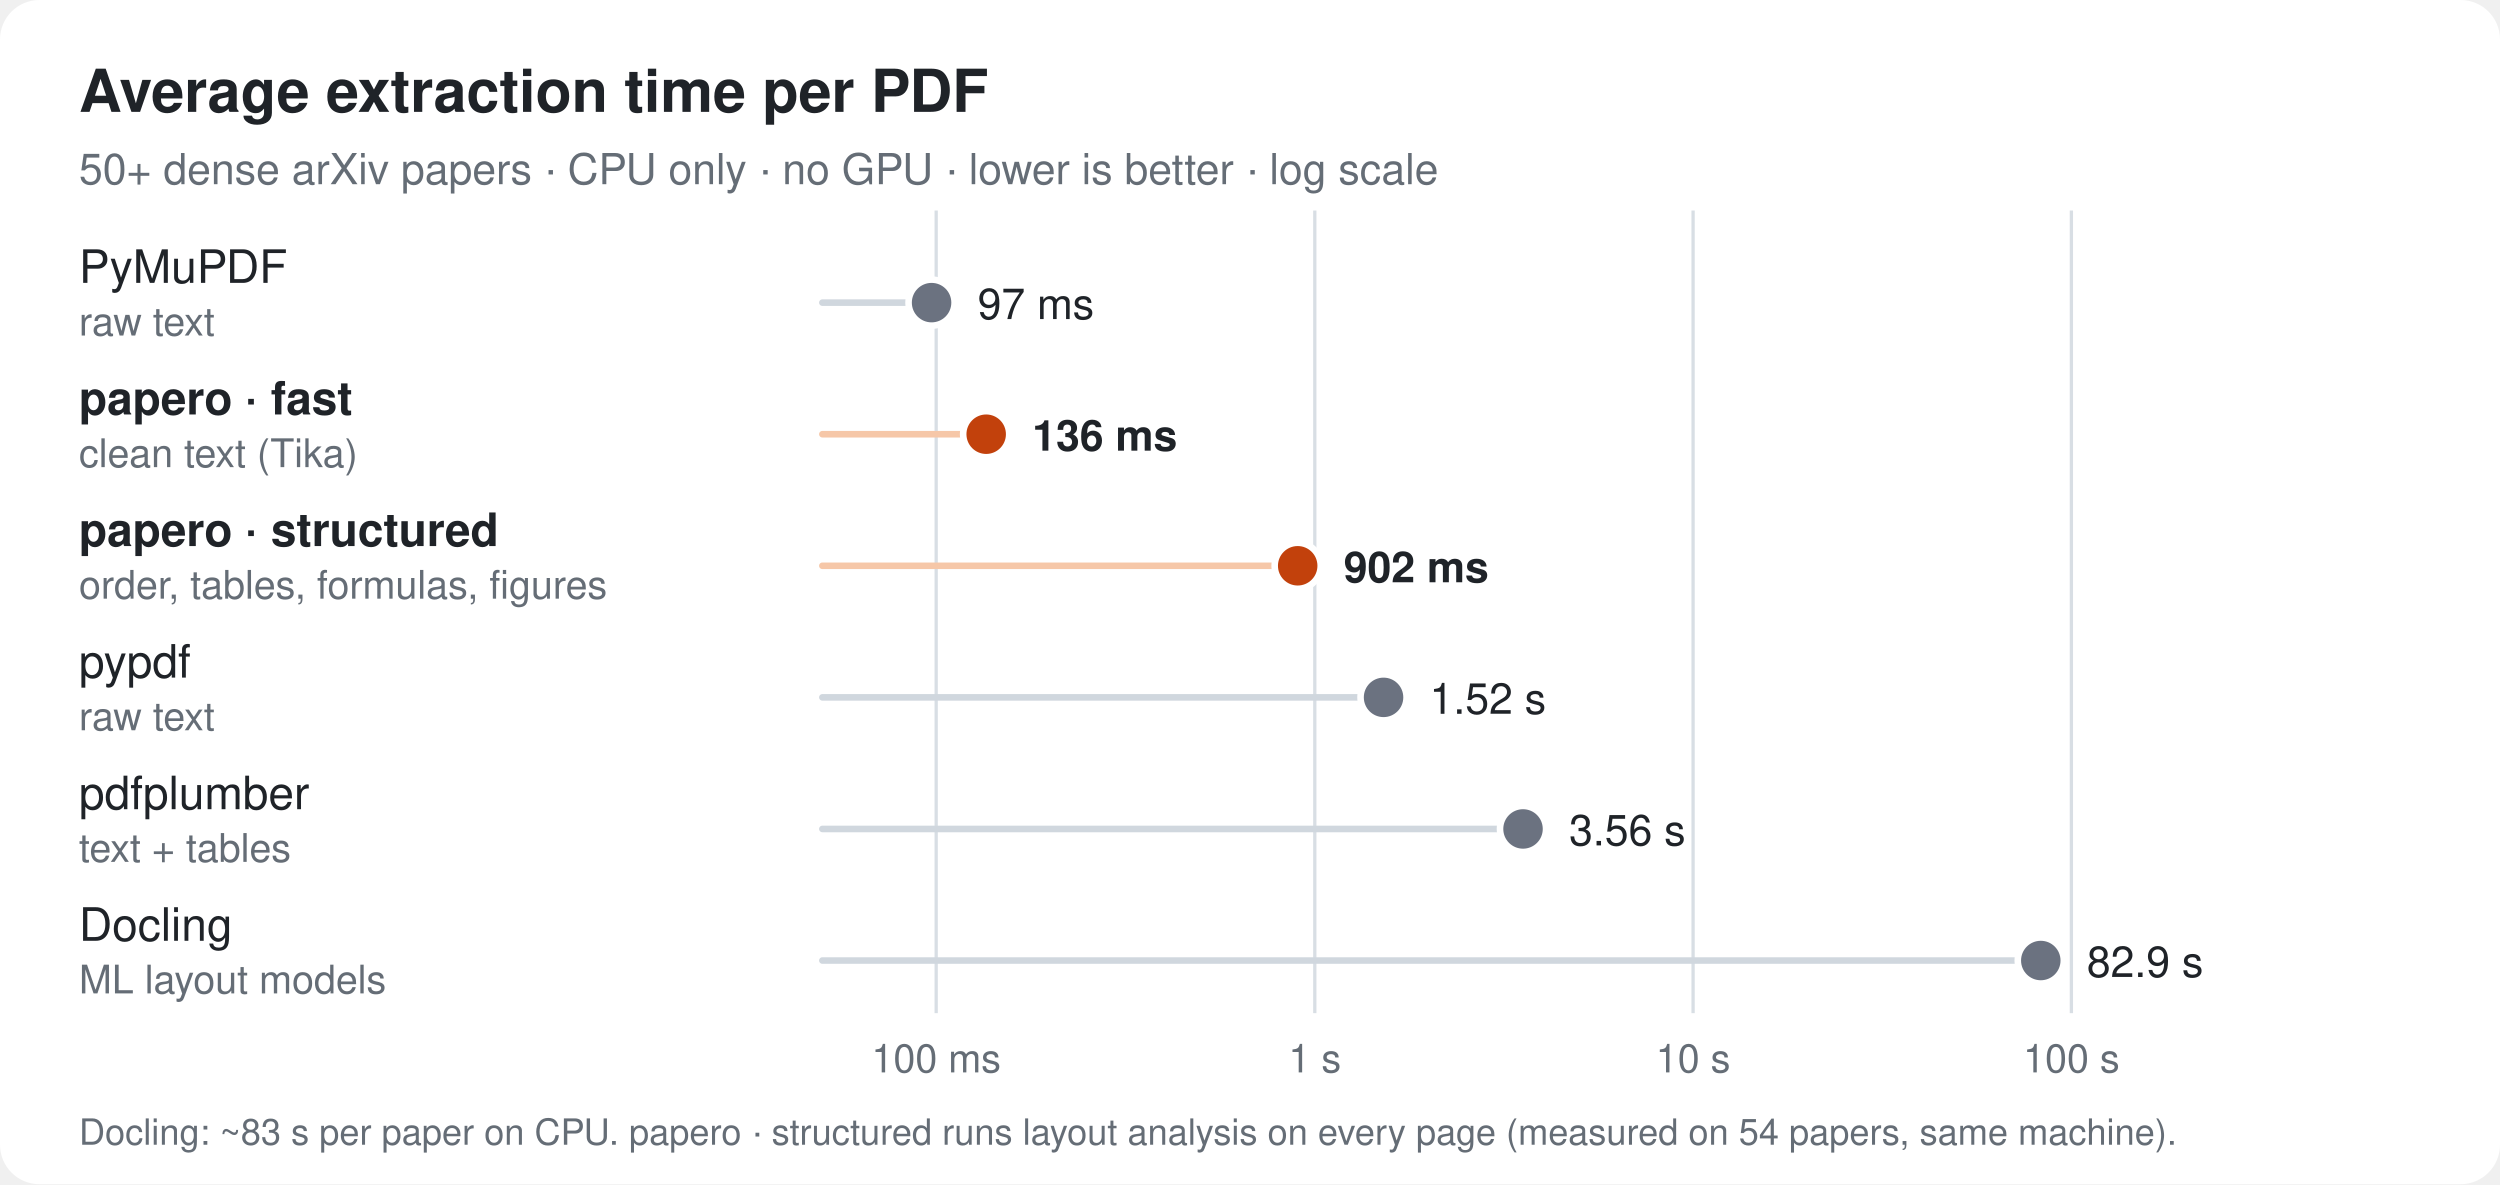
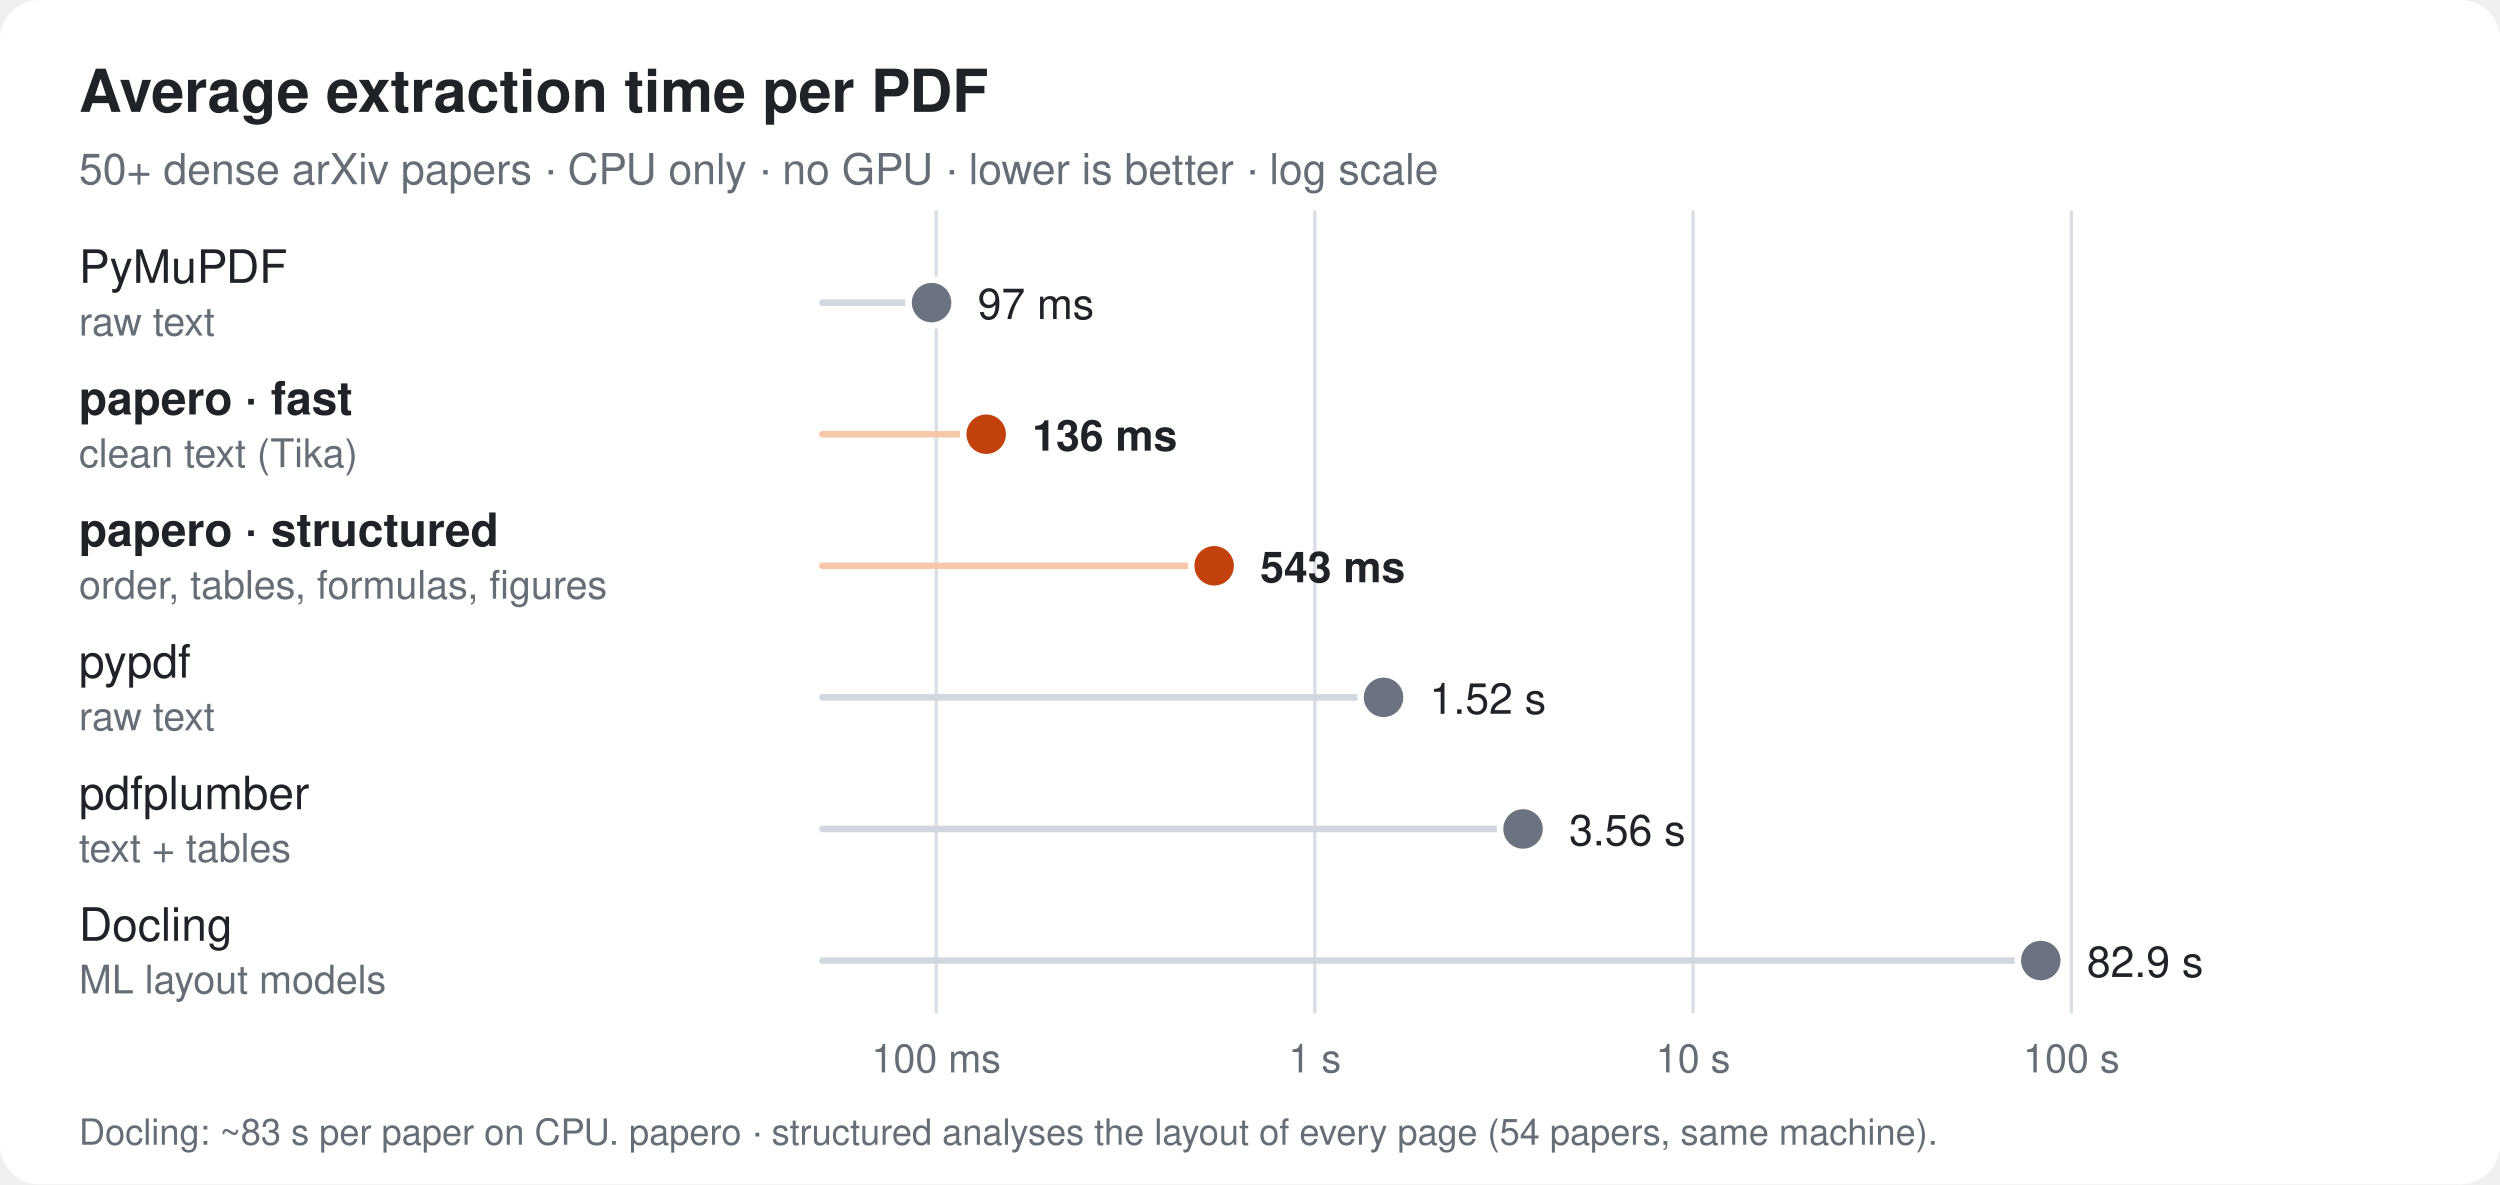
<svg xmlns="http://www.w3.org/2000/svg" viewBox="0 0 760 360" width="760" height="360" role="img" aria-labelledby="t d" font-family="-apple-system,Segoe UI,Helvetica,Arial,sans-serif">
-   <style>.bg{fill:#ffffff}.ink{fill:#1f2328}.sub{fill:#656d76}.grid{stroke:#d8dee4}.base{stroke:#8c959f}.dot{fill:#6b7280}.dot.p{fill:#c2410c}.stem{stroke:#d0d7de}.stem.p{stroke:#f6c7a8}.val{fill:#1f2328}.ring{stroke:#ffffff}@media (prefers-color-scheme: dark){.bg{fill:#0d1117}.ink,.val{fill:#e6edf3}.sub{fill:#8d96a0}.grid{stroke:#262c33}.base{stroke:#57606a}.dot{fill:#9ca3af}.dot.p{fill:#fb923c}.stem{stroke:#30363d}.stem.p{stroke:#7c3a12}.ring{stroke:#0d1117}}</style>
+   <style>.bg{fill:#ffffff}.ink,.val{fill:#1f2328}.sub{fill:#656d76}.grid{stroke:#d8dee4}.dot{fill:#6b7280}.dot.p{fill:#c2410c}.stem{stroke:#d0d7de}.stem.p{stroke:#f6c7a8}.ring{stroke:#ffffff}@media (prefers-color-scheme: dark){.bg{fill:#0d1117}.ink,.val{fill:#e6edf3}.sub{fill:#8d96a0}.grid{stroke:#262c33}.dot{fill:#9ca3af}.dot.p{fill:#fb923c}.stem{stroke:#30363d}.stem.p{stroke:#7c3a12}.ring{stroke:#0d1117}}</style>
  <rect class="bg" width="760" height="360" rx="12" />
  <text class="ink" x="24" y="34" font-size="18" font-weight="650">Average extraction time per PDF</text>
  <text class="sub" x="24" y="56" font-size="13">50+ dense arXiv papers · CPU only · no GPU · lower is better · log scale</text>
  <line class="grid" x1="284.6" y1="64" x2="284.6" y2="308" stroke-width="1" />
  <text class="sub" x="284.6" y="326" font-size="12" text-anchor="middle">100 ms</text>
  <line class="grid" x1="399.7" y1="64" x2="399.7" y2="308" stroke-width="1" />
  <text class="sub" x="399.7" y="326" font-size="12" text-anchor="middle">1 s</text>
  <line class="grid" x1="514.7" y1="64" x2="514.7" y2="308" stroke-width="1" />
  <text class="sub" x="514.7" y="326" font-size="12" text-anchor="middle">10 s</text>
  <line class="grid" x1="629.7" y1="64" x2="629.7" y2="308" stroke-width="1" />
  <text class="sub" x="629.7" y="326" font-size="12" text-anchor="middle">100 s</text>
  <text class="ink" x="24" y="86" font-size="14" font-weight="500">PyMuPDF</text>
  <text class="sub" x="24" y="102" font-size="12">raw text</text>
  <line class="stem" x1="250.0" y1="92" x2="283.2" y2="92" stroke-width="2" stroke-linecap="round" />
  <circle class="dot ring" cx="283.2" cy="92" r="7" stroke-width="2" />
  <text class="val" x="297.2" y="97" font-size="13" font-weight="500">97 ms</text>
  <text class="ink" x="24" y="126" font-size="14" font-weight="650">papero · fast</text>
  <text class="sub" x="24" y="142" font-size="12">clean text (Tika)</text>
  <line class="stem p" x1="250.0" y1="132" x2="299.8" y2="132" stroke-width="2" stroke-linecap="round" />
  <circle class="dot p ring" cx="299.8" cy="132" r="7" stroke-width="2" />
  <text class="val" x="313.8" y="137" font-size="13" font-weight="650">136 ms</text>
  <text class="ink" x="24" y="166" font-size="14" font-weight="650">papero · structured</text>
  <text class="sub" x="24" y="182" font-size="12">order, tables, formulas, figures</text>
-   <line class="stem p" x1="250.0" y1="172" x2="394.5" y2="172" stroke-width="2" stroke-linecap="round" />
-   <circle class="dot p ring" cx="394.5" cy="172" r="7" stroke-width="2" />
-   <text class="val" x="408.5" y="177" font-size="13" font-weight="650">902 ms</text>
+   <line class="stem p" x1="250.0" y1="172" x2="369.1" y2="172" stroke-width="2" stroke-linecap="round" />
+   <circle class="dot p ring" cx="369.1" cy="172" r="7" stroke-width="2" />
+   <text class="val" x="383.1" y="177" font-size="13" font-weight="650">543 ms</text>
  <text class="ink" x="24" y="206" font-size="14" font-weight="500">pypdf</text>
  <text class="sub" x="24" y="222" font-size="12">raw text</text>
  <line class="stem" x1="250.0" y1="212" x2="420.6" y2="212" stroke-width="2" stroke-linecap="round" />
  <circle class="dot ring" cx="420.6" cy="212" r="7" stroke-width="2" />
  <text class="val" x="434.6" y="217" font-size="13" font-weight="500">1.52 s</text>
  <text class="ink" x="24" y="246" font-size="14" font-weight="500">pdfplumber</text>
  <text class="sub" x="24" y="262" font-size="12">text + tables</text>
  <line class="stem" x1="250.0" y1="252" x2="463.0" y2="252" stroke-width="2" stroke-linecap="round" />
  <circle class="dot ring" cx="463.0" cy="252" r="7" stroke-width="2" />
  <text class="val" x="477.0" y="257" font-size="13" font-weight="500">3.56 s</text>
  <text class="ink" x="24" y="286" font-size="14" font-weight="500">Docling</text>
  <text class="sub" x="24" y="302" font-size="12">ML layout models</text>
  <line class="stem" x1="250.0" y1="292" x2="620.4" y2="292" stroke-width="2" stroke-linecap="round" />
  <circle class="dot ring" cx="620.4" cy="292" r="7" stroke-width="2" />
  <text class="val" x="634.4" y="297" font-size="13" font-weight="500">82.9 s</text>
-   <text class="sub" x="24" y="348" font-size="11">Docling: ~83 s per paper on CPU. papero · structured runs layout analysis on every page (measured on 54 papers, same machine).</text>
+   <text class="sub" x="24" y="348" font-size="11">Docling: ~83 s per paper on CPU. papero · structured analyses the layout of every page (54 papers, same machine).</text>
</svg>
